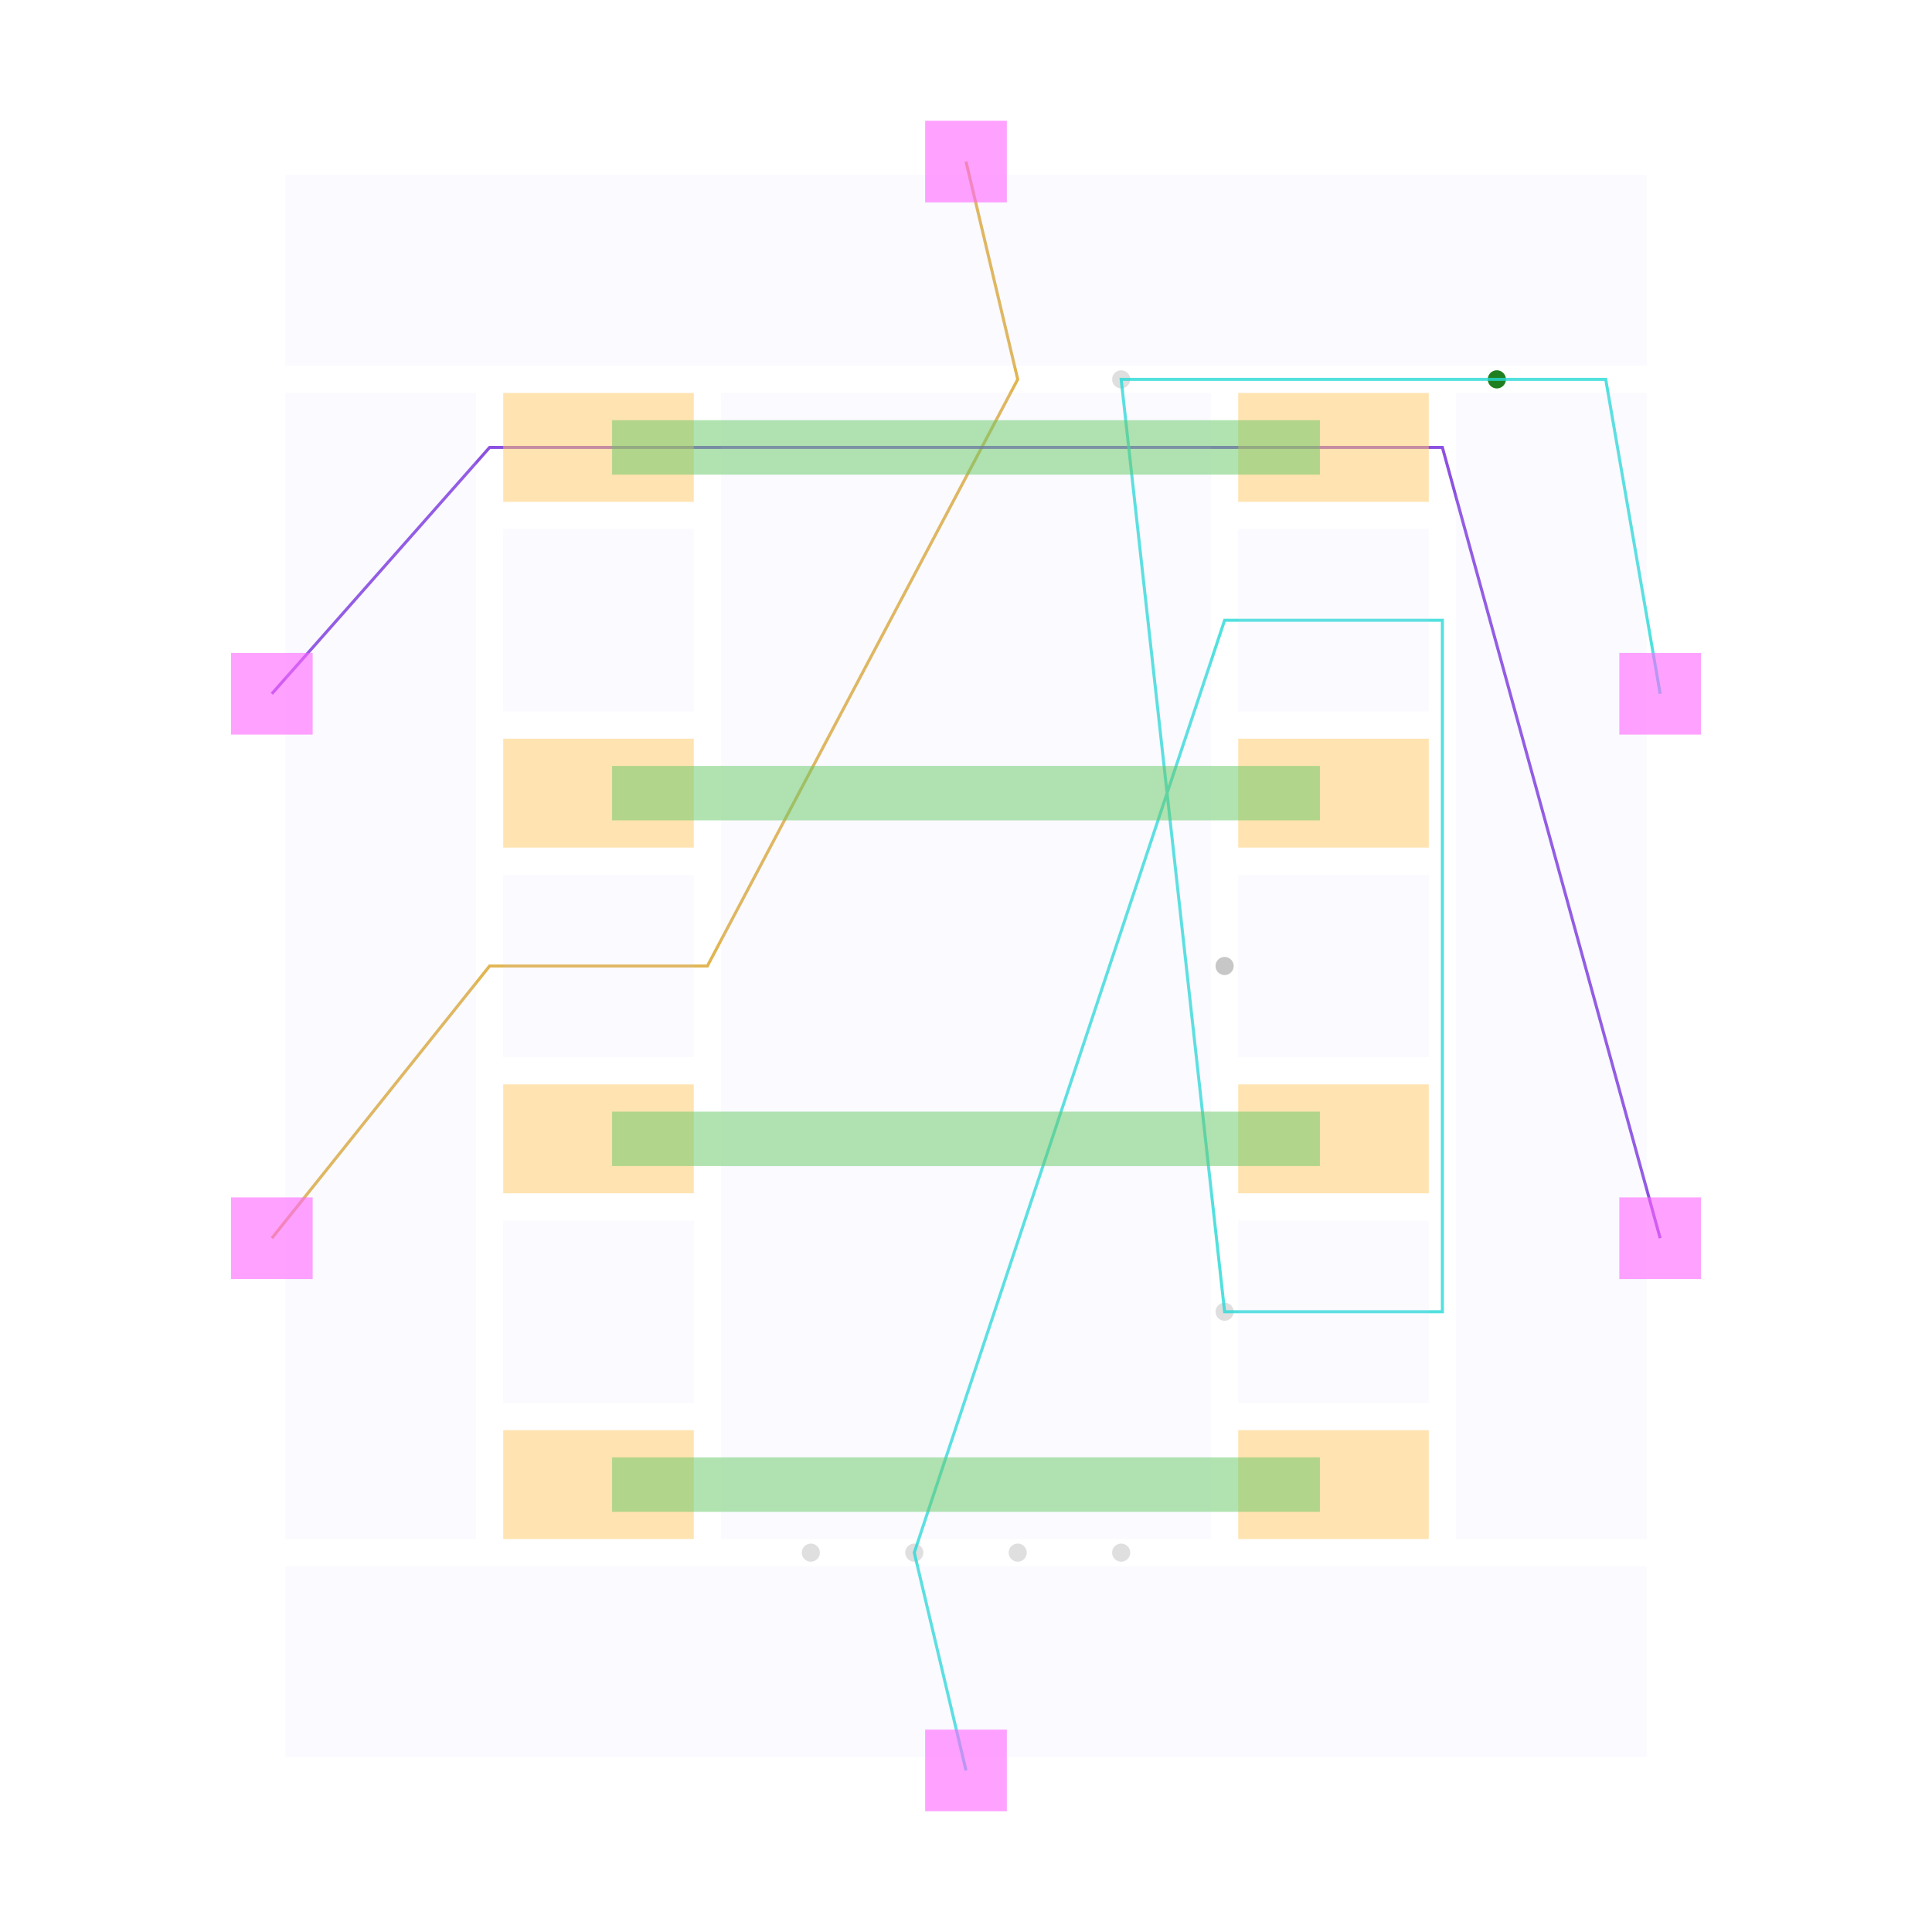
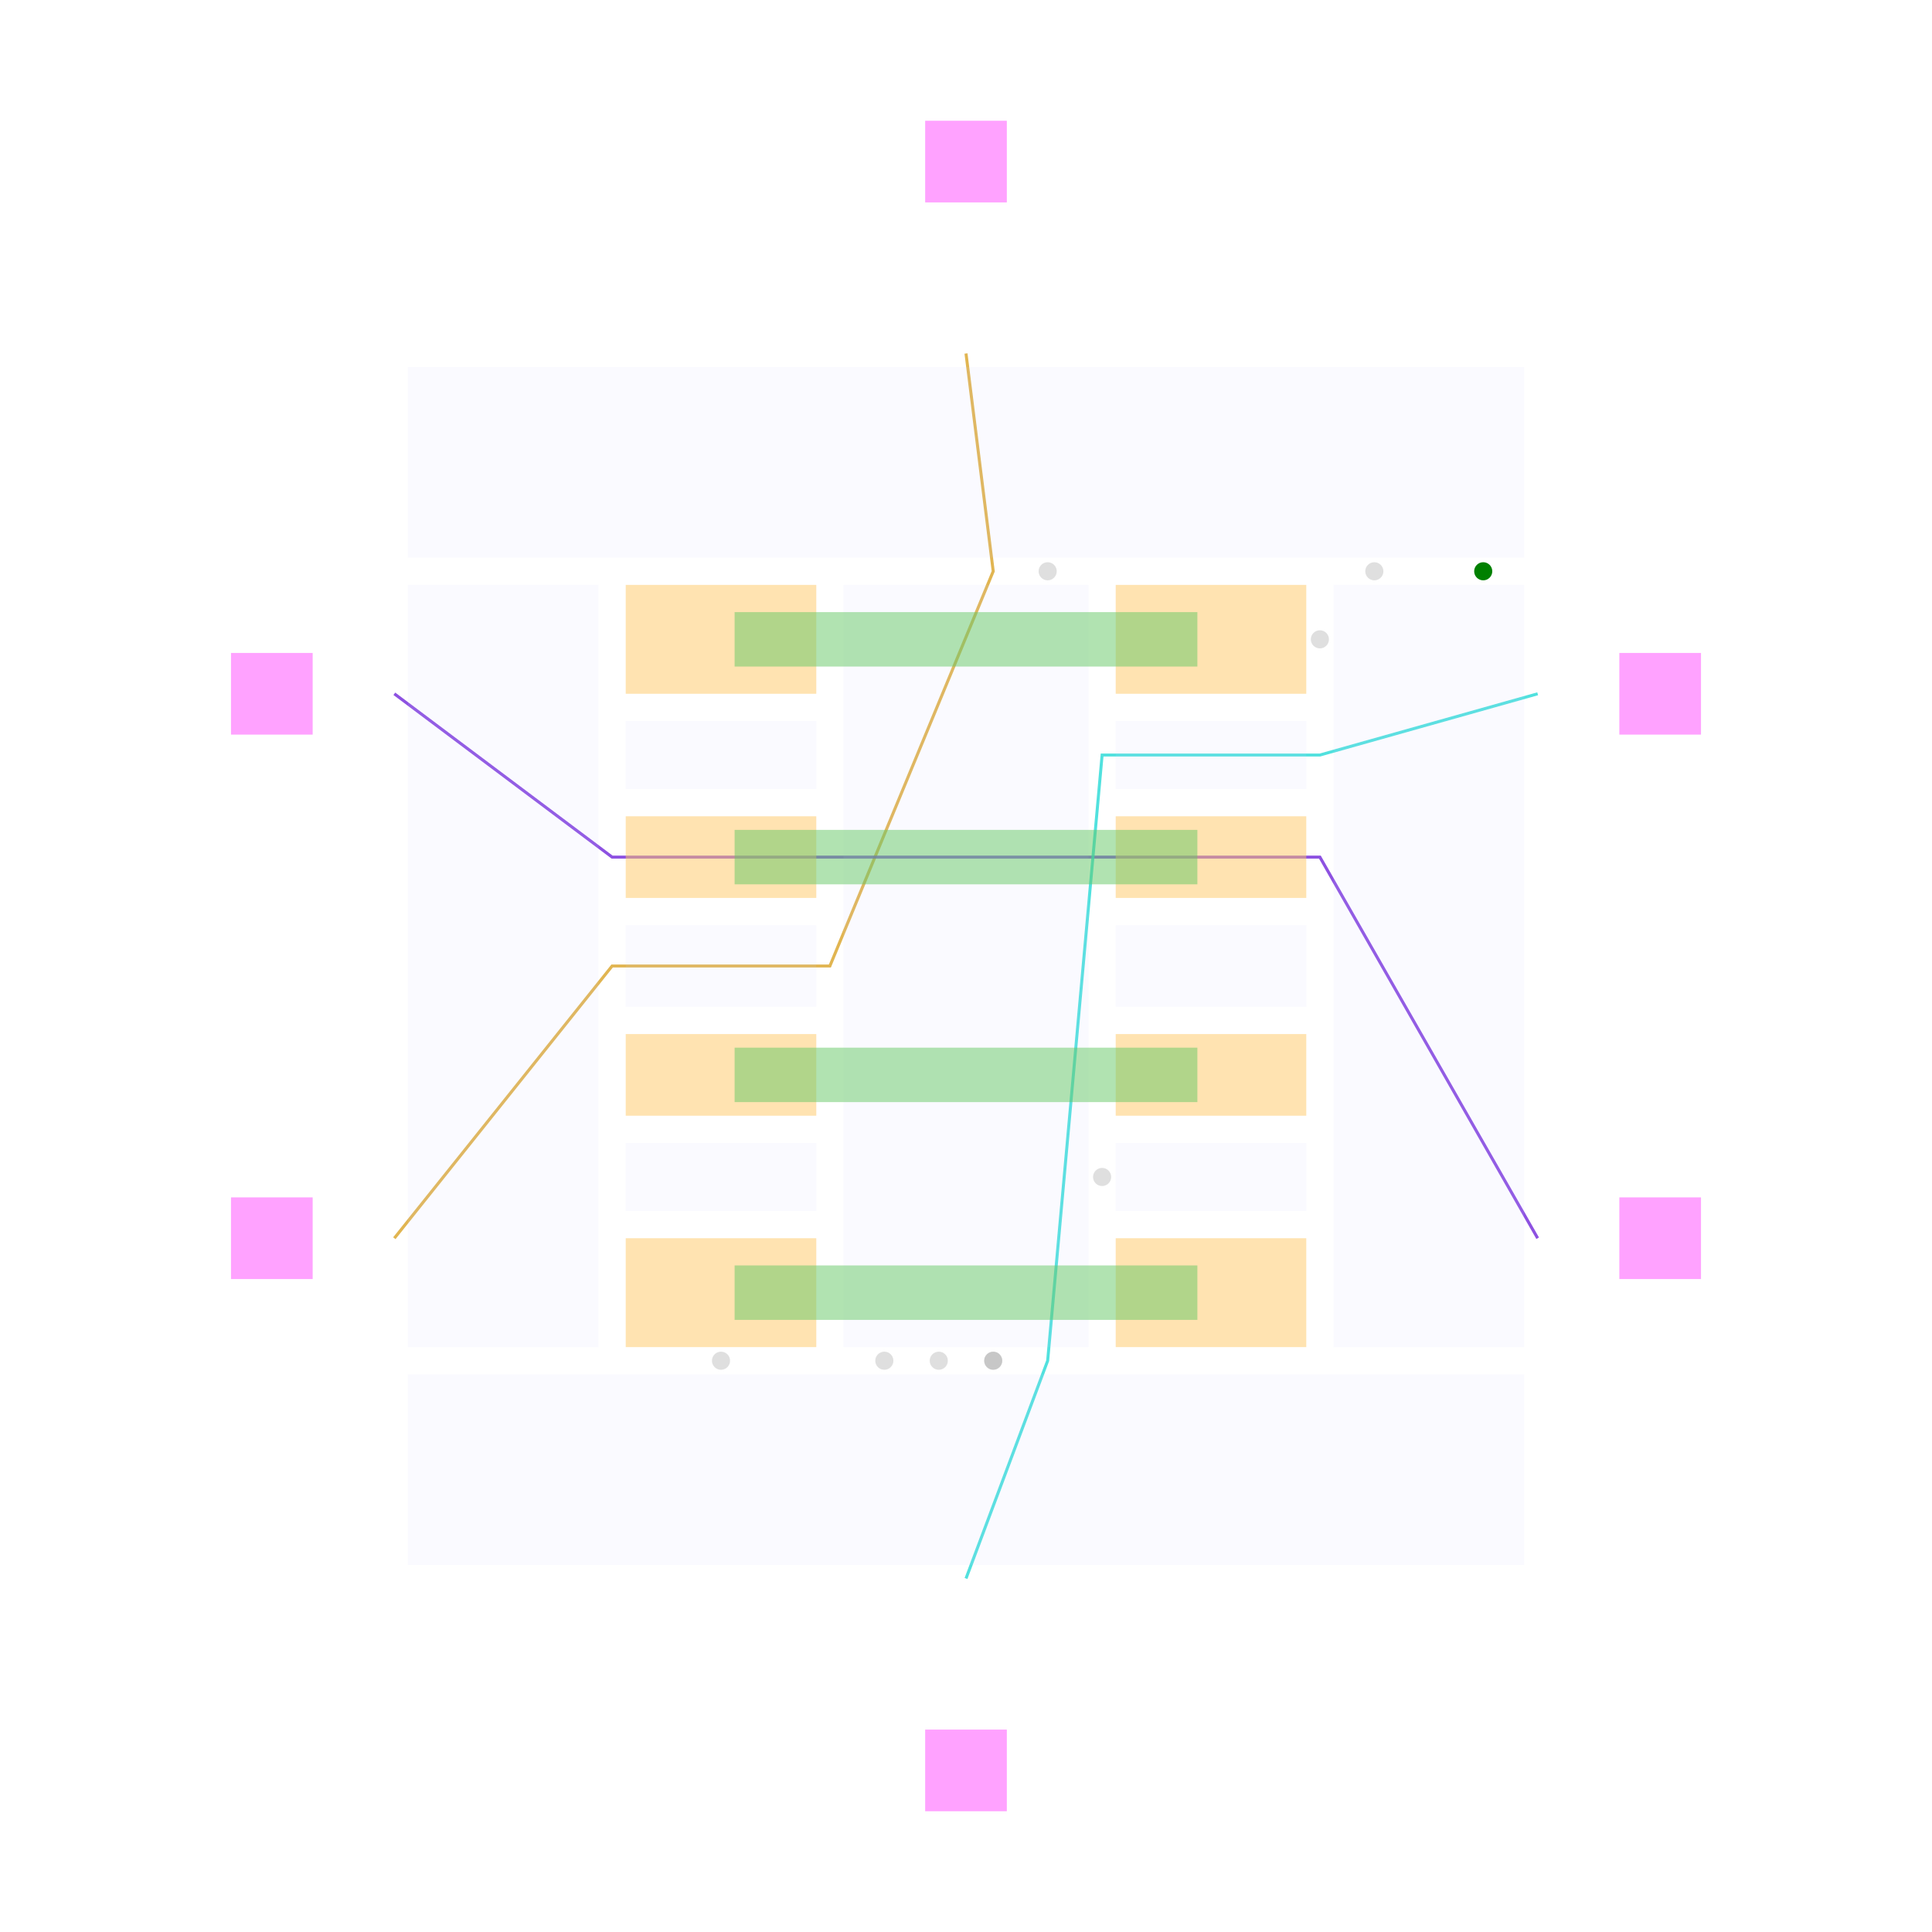
<svg xmlns="http://www.w3.org/2000/svg" width="640" height="640" viewBox="0 0 640 640">
  <rect width="100%" height="100%" fill="white" />
  <g>
-     <circle data-type="point" data-label="cell_0_0:T-R:0 g: 0.13 h: 1.00 f: 0.56" data-x="1.95" data-y="2.1550000000000002" cx="495.845" cy="125.668" r="3" fill="green" />
+     <circle data-type="point" data-label="cell_0_0:T-R:1 g: 0.00 h: 1.00 f: 0.55" data-x="1.9000000000000001" data-y="1.45" cx="491.337" cy="189.243" r="3" fill="green" />
  </g>
  <g>
-     <circle data-type="point" data-label="cell_0_0:T-R:0 g: 0.13 h: 1.00 f: 0.56" data-x="1.95" data-y="2.1550000000000002" cx="495.845" cy="125.668" r="3" fill="rgba(128, 128, 128, 0.25)" />
+     <circle data-type="point" data-label="cell_0_0:R-P5 g: 0.00 h: 1.00 f: 0.55" data-x="1.3" data-y="1.2" cx="437.23" cy="211.787" r="3" fill="rgba(128, 128, 128, 0.25)" />
  </g>
  <g>
-     <circle data-type="point" data-label="cell_0_0:B-UJ4 g: 0.00 h: 2.00 f: 0.86" data-x="0.57" data-y="-2.1550000000000002" cx="371.401" cy="514.332" r="3" fill="rgba(128, 128, 128, 0.25)" />
+     <circle data-type="point" data-label="cell_0_0:T-R:0 g: 0.03 h: 1.00 f: 0.59" data-x="1.5" data-y="1.45" cx="455.266" cy="189.243" r="3" fill="rgba(128, 128, 128, 0.25)" />
  </g>
  <g>
-     <circle data-type="point" data-label="cell_0_0:B-UJ3 g: 0.00 h: 2.00 f: 0.86" data-x="0.19000000000000006" data-y="-2.1550000000000002" cx="337.134" cy="514.332" r="3" fill="rgba(128, 128, 128, 0.25)" />
+     <circle data-type="point" data-label="cell_0_0:B-UJ2 g: 0.00 h: 2.00 f: 1.10" data-x="-0.09999999999999998" data-y="-1.45" cx="310.982" cy="450.757" r="3" fill="rgba(128, 128, 128, 0.25)" />
  </g>
  <g>
-     <circle data-type="point" data-label="cell_0_0:UJ-RBP76 g: 0.00 h: 2.00 f: 0.86" data-x="0.9500000000000001" data-y="0" cx="405.668" cy="320" r="3" fill="rgba(128, 128, 128, 0.25)" />
+     <circle data-type="point" data-label="cell_0_0:B-UJ3 g: 0.00 h: 2.00 f: 1.10" data-x="0.10000000000000009" data-y="-1.45" cx="329.018" cy="450.757" r="3" fill="rgba(128, 128, 128, 0.25)" />
  </g>
  <g>
-     <circle data-type="point" data-label="cell_0_0:UJ-RBP65 g: 0.00 h: 2.00 f: 0.86" data-x="0.9500000000000001" data-y="-1.27" cx="405.668" cy="434.525" r="3" fill="rgba(128, 128, 128, 0.25)" />
+     <circle data-type="point" data-label="cell_0_0:B-P1 g: 0.00 h: 2.00 f: 1.10" data-x="-0.9" data-y="-1.45" cx="238.841" cy="450.757" r="3" fill="rgba(128, 128, 128, 0.25)" />
  </g>
  <g>
-     <circle data-type="point" data-label="cell_0_0:B-UJ2 g: 0.00 h: 2.00 f: 0.86" data-x="-0.19000000000000006" data-y="-2.1550000000000002" cx="302.866" cy="514.332" r="3" fill="rgba(128, 128, 128, 0.25)" />
+     <circle data-type="point" data-label="cell_0_0:B-UJ1 g: 0.00 h: 2.00 f: 1.10" data-x="-0.3" data-y="-1.45" cx="292.947" cy="450.757" r="3" fill="rgba(128, 128, 128, 0.25)" />
  </g>
  <g>
-     <circle data-type="point" data-label="cell_0_0:B-UJ1 g: 0.00 h: 2.00 f: 0.86" data-x="-0.5700000000000001" data-y="-2.1550000000000002" cx="268.599" cy="514.332" r="3" fill="rgba(128, 128, 128, 0.25)" />
+     <circle data-type="point" data-label="cell_0_0:UJ-RBP87 g: 0.00 h: 2.00 f: 1.10" data-x="0.5" data-y="-0.775" cx="365.089" cy="389.887" r="3" fill="rgba(128, 128, 128, 0.25)" />
  </g>
  <g>
-     <circle data-type="point" data-label="cell_0_0:UJ-RBP76 g: 0.00 h: 2.00 f: 0.86" data-x="0.9500000000000001" data-y="0" cx="405.668" cy="320" r="3" fill="rgba(128, 128, 128, 0.25)" />
+     <circle data-type="point" data-label="cell_0_0:T-UJ4 g: 0.00 h: 2.00 f: 1.10" data-x="0.30000000000000004" data-y="1.45" cx="347.053" cy="189.243" r="3" fill="rgba(128, 128, 128, 0.25)" />
  </g>
  <g>
-     <circle data-type="point" data-label="cell_0_0:T-UJ4 g: 0.00 h: 2.00 f: 0.86" data-x="0.57" data-y="2.1550000000000002" cx="371.401" cy="125.668" r="3" fill="rgba(128, 128, 128, 0.25)" />
+     <circle data-type="point" data-label="cell_0_0:B-UJ3 g: 0.00 h: 2.00 f: 1.10" data-x="0.10000000000000009" data-y="-1.45" cx="329.018" cy="450.757" r="3" fill="rgba(128, 128, 128, 0.25)" />
  </g>
  <g>
-     <polyline data-points="0,2.955 0.19000000000000006,2.1550000000000002 -0.9500000000000001,0 -1.75,0 -2.55,-1" data-type="line" data-label="" points="320,53.527 337.134,125.668 234.332,320 162.19,320 90.048,410.177" fill="none" stroke="hsla(42, 70%, 50%, 0.8)" stroke-width="1px" />
+     <polyline data-points="0,2.25 0.10000000000000009,1.45 -0.5,0 -1.3,0 -2.1,-1" data-type="line" data-label="" points="320,117.101 329.018,189.243 274.911,320 202.77,320 130.628,410.177" fill="none" stroke="hsla(42, 70%, 50%, 0.8)" stroke-width="1px" />
  </g>
  <g>
-     <polyline data-points="-2.55,1 -1.75,1.9050000000000002 -1.35,1.905 1.35,1.905 1.75,1.9050000000000002 2.55,-1" data-type="line" data-label="" points="90.048,229.823 162.19,148.213 198.261,148.213 441.739,148.213 477.81,148.213 549.952,410.177" fill="none" stroke="hsla(265, 70%, 50%, 0.8)" stroke-width="1px" />
+     <polyline data-points="-2.1,1 -1.3,0.4 -0.9,0.4 0.9,0.4 1.3,0.4 2.1,-1" data-type="line" data-label="" points="130.628,229.823 202.77,283.929 238.841,283.929 401.159,283.929 437.23,283.929 509.372,410.177" fill="none" stroke="hsla(265, 70%, 50%, 0.8)" stroke-width="1px" />
  </g>
  <g>
-     <polyline data-points="0,-2.955 -0.19000000000000006,-2.1550000000000002 0.9500000000000001,1.27 1.75,1.27 1.75,-1.27 0.9500000000000001,-1.27 0.57,2.1550000000000002 2.3499999999999996,2.1550000000000002 2.55,1" data-type="line" data-label="" points="320,586.473 302.866,514.332 405.668,205.475 477.81,205.475 477.81,434.525 405.668,434.525 371.401,125.668 531.916,125.668 549.952,229.823" fill="none" stroke="hsla(179, 70%, 50%, 0.8)" stroke-width="1px" />
+     <polyline data-points="0,-2.25 0.30000000000000004,-1.45 0.5,0.775 1.3,0.775 2.1,1" data-type="line" data-label="" points="320,522.899 347.053,450.757 365.089,250.113 437.23,250.113 509.372,229.823" fill="none" stroke="hsla(179, 70%, 50%, 0.8)" stroke-width="1px" />
  </g>
  <g>
-     <rect data-type="rect" data-label="" data-x="-1.35" data-y="1.9050000000000002" x="166.699" y="130.177" width="63.124" height="36.071" fill="rgba(255, 200, 100, 0.5)" stroke="black" stroke-width="0.011" />
+     <rect data-type="rect" data-label="" data-x="-0.9" data-y="-1.2" x="207.279" y="410.177" width="63.124" height="36.071" fill="rgba(255, 200, 100, 0.5)" stroke="black" stroke-width="0.011" />
  </g>
  <g>
-     <rect data-type="rect" data-label="" data-x="-1.35" data-y="0.635" x="166.699" y="244.702" width="63.124" height="36.071" fill="rgba(255, 200, 100, 0.5)" stroke="black" stroke-width="0.011" />
+     <rect data-type="rect" data-label="" data-x="-0.9" data-y="-0.4" x="207.279" y="342.544" width="63.124" height="27.053" fill="rgba(255, 200, 100, 0.5)" stroke="black" stroke-width="0.011" />
  </g>
  <g>
-     <rect data-type="rect" data-label="" data-x="-1.35" data-y="-0.635" x="166.699" y="359.227" width="63.124" height="36.071" fill="rgba(255, 200, 100, 0.5)" stroke="black" stroke-width="0.011" />
+     <rect data-type="rect" data-label="" data-x="-0.9" data-y="0.4" x="207.279" y="270.403" width="63.124" height="27.053" fill="rgba(255, 200, 100, 0.5)" stroke="black" stroke-width="0.011" />
  </g>
  <g>
-     <rect data-type="rect" data-label="" data-x="-1.35" data-y="-1.9050000000000002" x="166.699" y="473.752" width="63.124" height="36.071" fill="rgba(255, 200, 100, 0.5)" stroke="black" stroke-width="0.011" />
+     <rect data-type="rect" data-label="" data-x="-0.9" data-y="1.2" x="207.279" y="193.752" width="63.124" height="36.071" fill="rgba(255, 200, 100, 0.5)" stroke="black" stroke-width="0.011" />
  </g>
  <g>
-     <rect data-type="rect" data-label="" data-x="1.35" data-y="-1.9050000000000002" x="410.177" y="473.752" width="63.124" height="36.071" fill="rgba(255, 200, 100, 0.5)" stroke="black" stroke-width="0.011" />
+     <rect data-type="rect" data-label="" data-x="0.9" data-y="1.2" x="369.597" y="193.752" width="63.124" height="36.071" fill="rgba(255, 200, 100, 0.5)" stroke="black" stroke-width="0.011" />
  </g>
  <g>
-     <rect data-type="rect" data-label="" data-x="1.35" data-y="-0.635" x="410.177" y="359.227" width="63.124" height="36.071" fill="rgba(255, 200, 100, 0.5)" stroke="black" stroke-width="0.011" />
+     <rect data-type="rect" data-label="" data-x="0.9" data-y="0.4" x="369.597" y="270.403" width="63.124" height="27.053" fill="rgba(255, 200, 100, 0.5)" stroke="black" stroke-width="0.011" />
  </g>
  <g>
-     <rect data-type="rect" data-label="" data-x="1.35" data-y="0.635" x="410.177" y="244.702" width="63.124" height="36.071" fill="rgba(255, 200, 100, 0.5)" stroke="black" stroke-width="0.011" />
+     <rect data-type="rect" data-label="" data-x="0.9" data-y="-0.4" x="369.597" y="342.544" width="63.124" height="27.053" fill="rgba(255, 200, 100, 0.5)" stroke="black" stroke-width="0.011" />
  </g>
  <g>
-     <rect data-type="rect" data-label="" data-x="1.35" data-y="1.9050000000000002" x="410.177" y="130.177" width="63.124" height="36.071" fill="rgba(255, 200, 100, 0.5)" stroke="black" stroke-width="0.011" />
+     <rect data-type="rect" data-label="" data-x="0.9" data-y="-1.2" x="369.597" y="410.177" width="63.124" height="36.071" fill="rgba(255, 200, 100, 0.5)" stroke="black" stroke-width="0.011" />
  </g>
  <g>
-     <rect data-type="rect" data-label="" data-x="0" data-y="0" x="238.841" y="130.177" width="162.319" height="379.646" fill="rgba(200, 200, 255, 0.1)" stroke="black" stroke-width="0.011" />
+     <rect data-type="rect" data-label="" data-x="0" data-y="0" x="279.42" y="193.752" width="81.159" height="252.496" fill="rgba(200, 200, 255, 0.1)" stroke="black" stroke-width="0.011" />
  </g>
  <g>
-     <rect data-type="rect" data-label="" data-x="0" data-y="1.9050000000000002" x="202.77" y="139.195" width="234.461" height="18.035" fill="rgba(100, 200, 100, 0.5)" stroke="black" stroke-width="0.011" />
+     <rect data-type="rect" data-label="" data-x="0" data-y="-1.2" x="243.349" y="419.195" width="153.301" height="18.035" fill="rgba(100, 200, 100, 0.5)" stroke="black" stroke-width="0.011" />
  </g>
  <g>
-     <rect data-type="rect" data-label="" data-x="0" data-y="0.635" x="202.77" y="253.72" width="234.461" height="18.035" fill="rgba(100, 200, 100, 0.5)" stroke="black" stroke-width="0.011" />
+     <rect data-type="rect" data-label="" data-x="0" data-y="-0.4" x="243.349" y="347.053" width="153.301" height="18.035" fill="rgba(100, 200, 100, 0.5)" stroke="black" stroke-width="0.011" />
  </g>
  <g>
-     <rect data-type="rect" data-label="" data-x="0" data-y="-0.635" x="202.77" y="368.245" width="234.461" height="18.035" fill="rgba(100, 200, 100, 0.5)" stroke="black" stroke-width="0.011" />
+     <rect data-type="rect" data-label="" data-x="0" data-y="0.4" x="243.349" y="274.911" width="153.301" height="18.035" fill="rgba(100, 200, 100, 0.5)" stroke="black" stroke-width="0.011" />
  </g>
  <g>
-     <rect data-type="rect" data-label="" data-x="0" data-y="-1.9050000000000002" x="202.77" y="482.77" width="234.461" height="18.035" fill="rgba(100, 200, 100, 0.5)" stroke="black" stroke-width="0.011" />
+     <rect data-type="rect" data-label="" data-x="0" data-y="1.2" x="243.349" y="202.77" width="153.301" height="18.035" fill="rgba(100, 200, 100, 0.5)" stroke="black" stroke-width="0.011" />
  </g>
  <g>
-     <rect data-type="rect" data-label="" data-x="-1.35" data-y="1.27" x="166.699" y="175.266" width="63.124" height="60.419" fill="rgba(200, 200, 255, 0.1)" stroke="black" stroke-width="0.011" />
+     <rect data-type="rect" data-label="" data-x="-0.9" data-y="-0.775" x="207.279" y="378.615" width="63.124" height="22.544" fill="rgba(200, 200, 255, 0.1)" stroke="black" stroke-width="0.011" />
  </g>
  <g>
-     <rect data-type="rect" data-label="" data-x="-1.35" data-y="0" x="166.699" y="289.791" width="63.124" height="60.419" fill="rgba(200, 200, 255, 0.1)" stroke="black" stroke-width="0.011" />
+     <rect data-type="rect" data-label="" data-x="-0.9" data-y="0" x="207.279" y="306.473" width="63.124" height="27.053" fill="rgba(200, 200, 255, 0.1)" stroke="black" stroke-width="0.011" />
  </g>
  <g>
-     <rect data-type="rect" data-label="" data-x="-1.35" data-y="-1.27" x="166.699" y="404.316" width="63.124" height="60.419" fill="rgba(200, 200, 255, 0.1)" stroke="black" stroke-width="0.011" />
+     <rect data-type="rect" data-label="" data-x="-0.9" data-y="0.775" x="207.279" y="238.841" width="63.124" height="22.544" fill="rgba(200, 200, 255, 0.1)" stroke="black" stroke-width="0.011" />
  </g>
  <g>
-     <rect data-type="rect" data-label="" data-x="1.35" data-y="1.27" x="410.177" y="175.266" width="63.124" height="60.419" fill="rgba(200, 200, 255, 0.1)" stroke="black" stroke-width="0.011" />
+     <rect data-type="rect" data-label="" data-x="0.9" data-y="-0.775" x="369.597" y="378.615" width="63.124" height="22.544" fill="rgba(200, 200, 255, 0.1)" stroke="black" stroke-width="0.011" />
  </g>
  <g>
-     <rect data-type="rect" data-label="" data-x="1.35" data-y="0" x="410.177" y="289.791" width="63.124" height="60.419" fill="rgba(200, 200, 255, 0.1)" stroke="black" stroke-width="0.011" />
+     <rect data-type="rect" data-label="" data-x="0.9" data-y="0" x="369.597" y="306.473" width="63.124" height="27.053" fill="rgba(200, 200, 255, 0.1)" stroke="black" stroke-width="0.011" />
  </g>
  <g>
-     <rect data-type="rect" data-label="" data-x="1.35" data-y="-1.27" x="410.177" y="404.316" width="63.124" height="60.419" fill="rgba(200, 200, 255, 0.1)" stroke="black" stroke-width="0.011" />
+     <rect data-type="rect" data-label="" data-x="0.9" data-y="0.775" x="369.597" y="238.841" width="63.124" height="22.544" fill="rgba(200, 200, 255, 0.1)" stroke="black" stroke-width="0.011" />
  </g>
  <g>
-     <rect data-type="rect" data-label="" data-x="0" data-y="2.555" x="94.557" y="58.035" width="450.886" height="63.124" fill="rgba(200, 200, 255, 0.1)" stroke="black" stroke-width="0.011" />
+     <rect data-type="rect" data-label="" data-x="0" data-y="1.85" x="135.137" y="121.61" width="369.726" height="63.124" fill="rgba(200, 200, 255, 0.1)" stroke="black" stroke-width="0.011" />
  </g>
  <g>
-     <rect data-type="rect" data-label="" data-x="0" data-y="-2.555" x="94.557" y="518.841" width="450.886" height="63.124" fill="rgba(200, 200, 255, 0.1)" stroke="black" stroke-width="0.011" />
+     <rect data-type="rect" data-label="" data-x="0" data-y="-1.85" x="135.137" y="455.266" width="369.726" height="63.124" fill="rgba(200, 200, 255, 0.1)" stroke="black" stroke-width="0.011" />
  </g>
  <g>
-     <rect data-type="rect" data-label="" data-x="-2.15" data-y="0" x="94.557" y="130.177" width="63.124" height="379.646" fill="rgba(200, 200, 255, 0.1)" stroke="black" stroke-width="0.011" />
+     <rect data-type="rect" data-label="" data-x="-1.7000000000000002" data-y="0" x="135.137" y="193.752" width="63.124" height="252.496" fill="rgba(200, 200, 255, 0.1)" stroke="black" stroke-width="0.011" />
  </g>
  <g>
-     <rect data-type="rect" data-label="" data-x="2.15" data-y="0" x="482.319" y="130.177" width="63.124" height="379.646" fill="rgba(200, 200, 255, 0.1)" stroke="black" stroke-width="0.011" />
+     <rect data-type="rect" data-label="" data-x="1.7000000000000002" data-y="0" x="441.739" y="193.752" width="63.124" height="252.496" fill="rgba(200, 200, 255, 0.1)" stroke="black" stroke-width="0.011" />
  </g>
  <g>
    <rect data-type="rect" data-label="" data-x="-2.55" data-y="1" x="76.522" y="216.296" width="27.053" height="27.053" fill="rgba(255, 100, 255, 0.6)" stroke="black" stroke-width="0.011" />
  </g>
  <g>
    <rect data-type="rect" data-label="" data-x="2.55" data-y="-1" x="536.425" y="396.651" width="27.053" height="27.053" fill="rgba(255, 100, 255, 0.6)" stroke="black" stroke-width="0.011" />
  </g>
  <g>
    <rect data-type="rect" data-label="" data-x="0" data-y="2.955" x="306.473" y="40" width="27.053" height="27.053" fill="rgba(255, 100, 255, 0.6)" stroke="black" stroke-width="0.011" />
  </g>
  <g>
    <rect data-type="rect" data-label="" data-x="-2.55" data-y="-1" x="76.522" y="396.651" width="27.053" height="27.053" fill="rgba(255, 100, 255, 0.6)" stroke="black" stroke-width="0.011" />
  </g>
  <g>
    <rect data-type="rect" data-label="" data-x="0" data-y="-2.955" x="306.473" y="572.947" width="27.053" height="27.053" fill="rgba(255, 100, 255, 0.6)" stroke="black" stroke-width="0.011" />
  </g>
  <g>
    <rect data-type="rect" data-label="" data-x="2.55" data-y="1" x="536.425" y="216.296" width="27.053" height="27.053" fill="rgba(255, 100, 255, 0.6)" stroke="black" stroke-width="0.011" />
  </g>
  <g id="crosshair" style="display: none">
    <line id="crosshair-h" y1="0" y2="640" stroke="#666" stroke-width="0.5" />
    <line id="crosshair-v" x1="0" x2="640" stroke="#666" stroke-width="0.5" />
    <text id="coordinates" font-family="monospace" font-size="12" fill="#666" />
  </g>
</svg>
